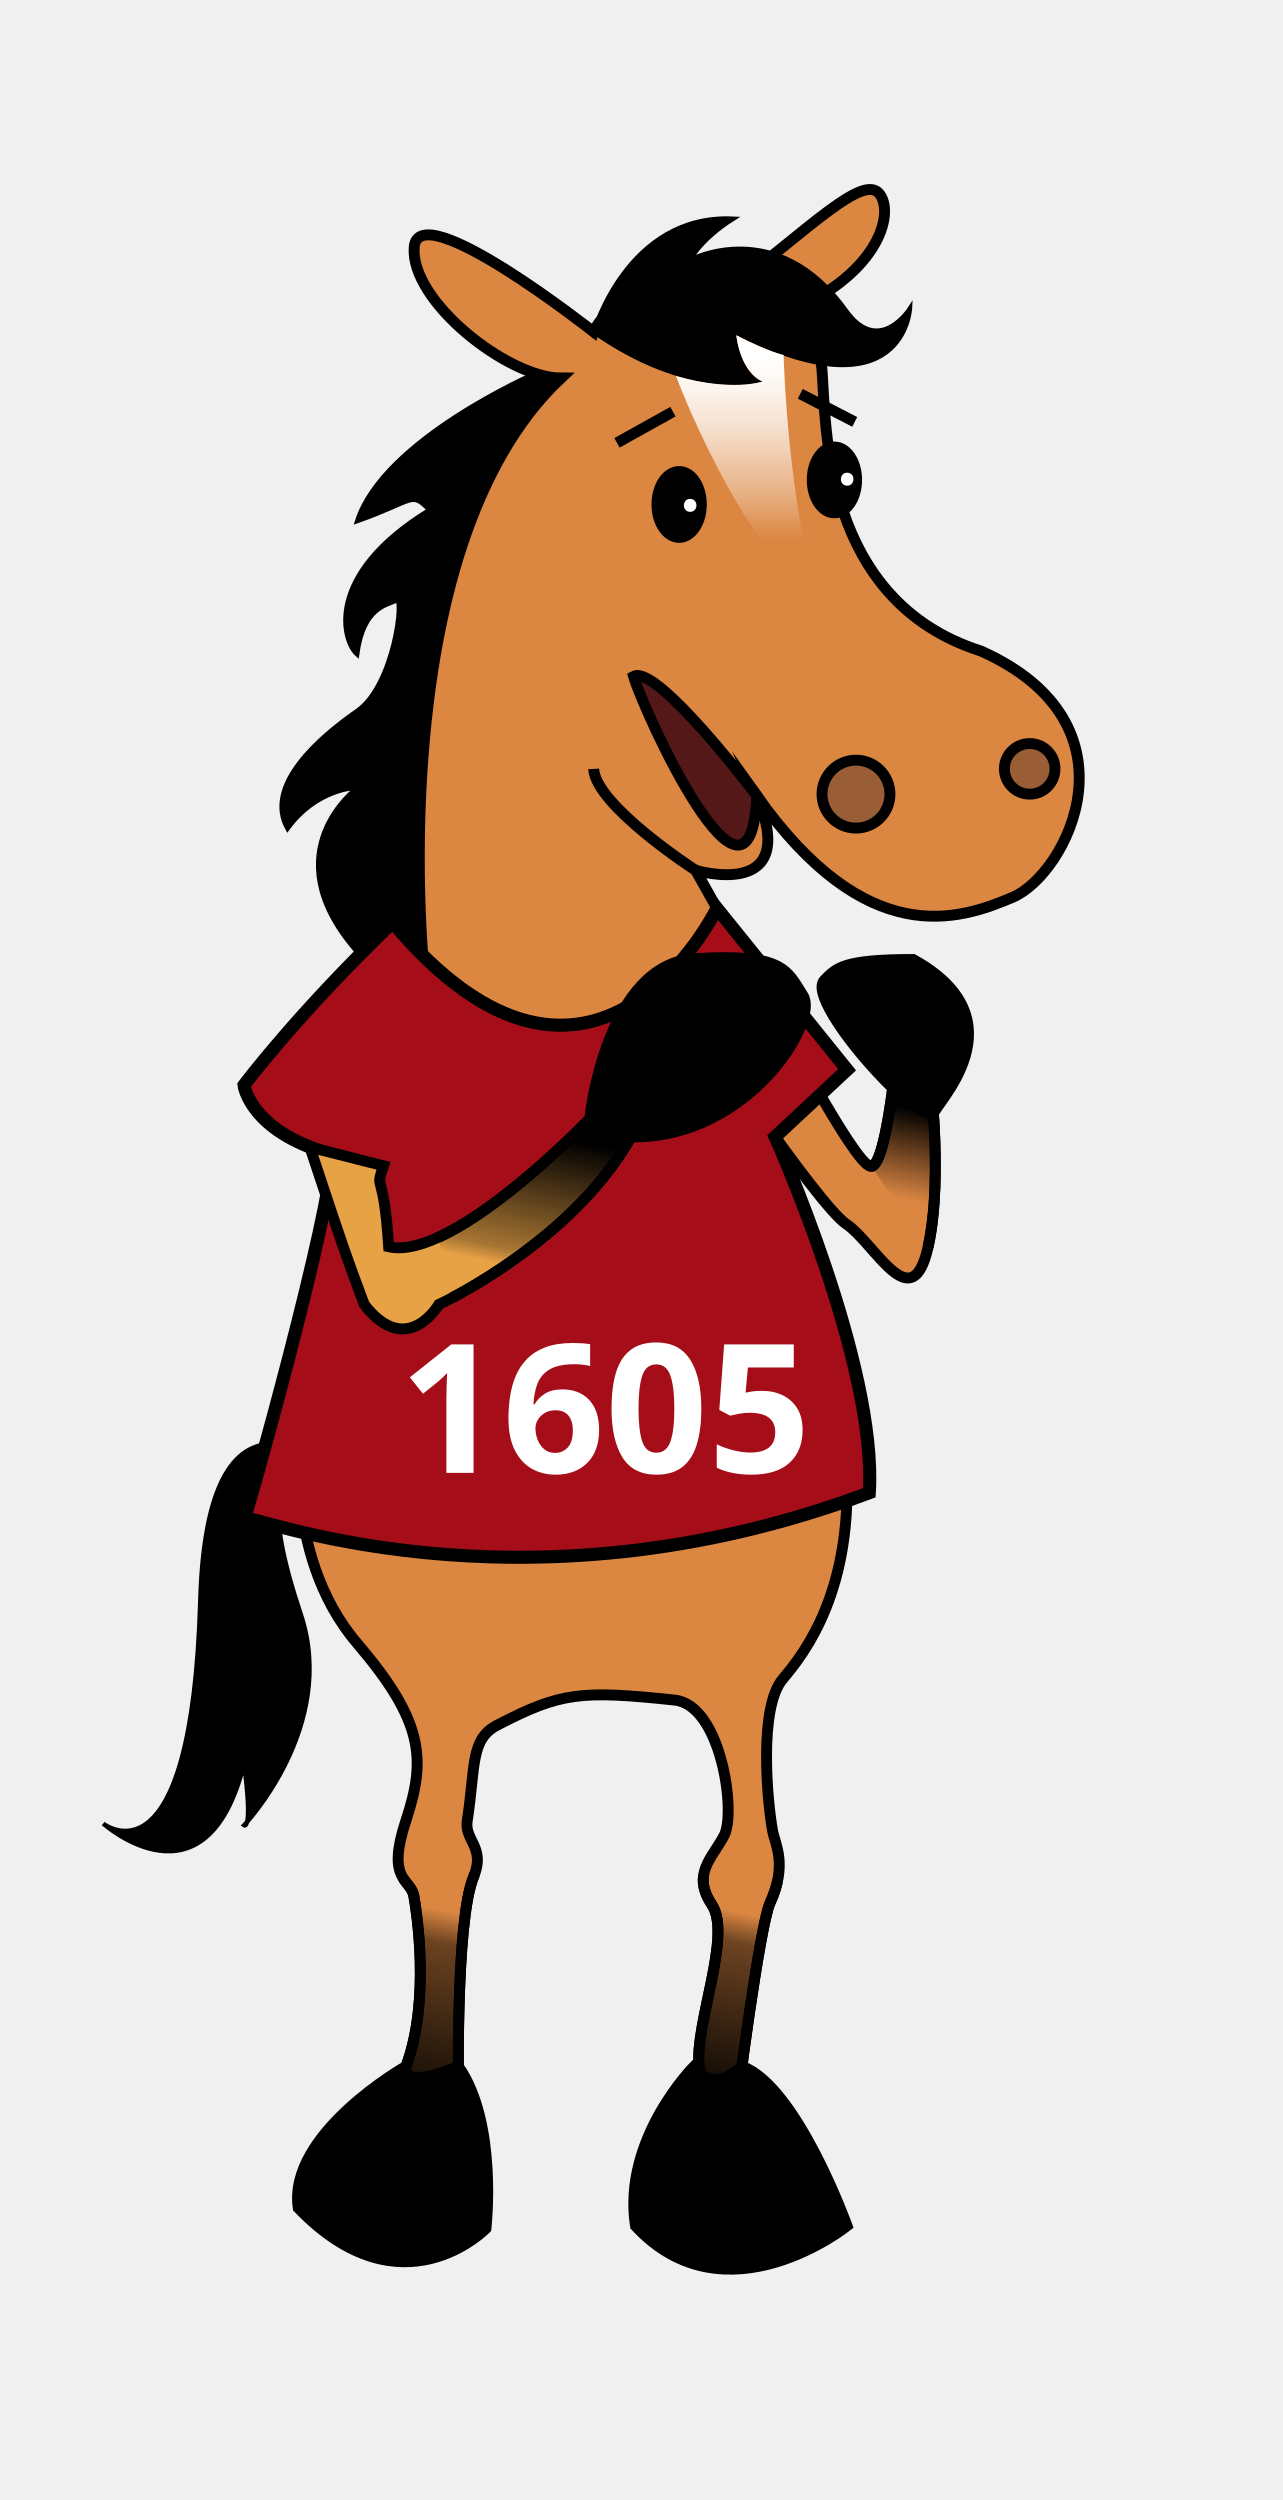
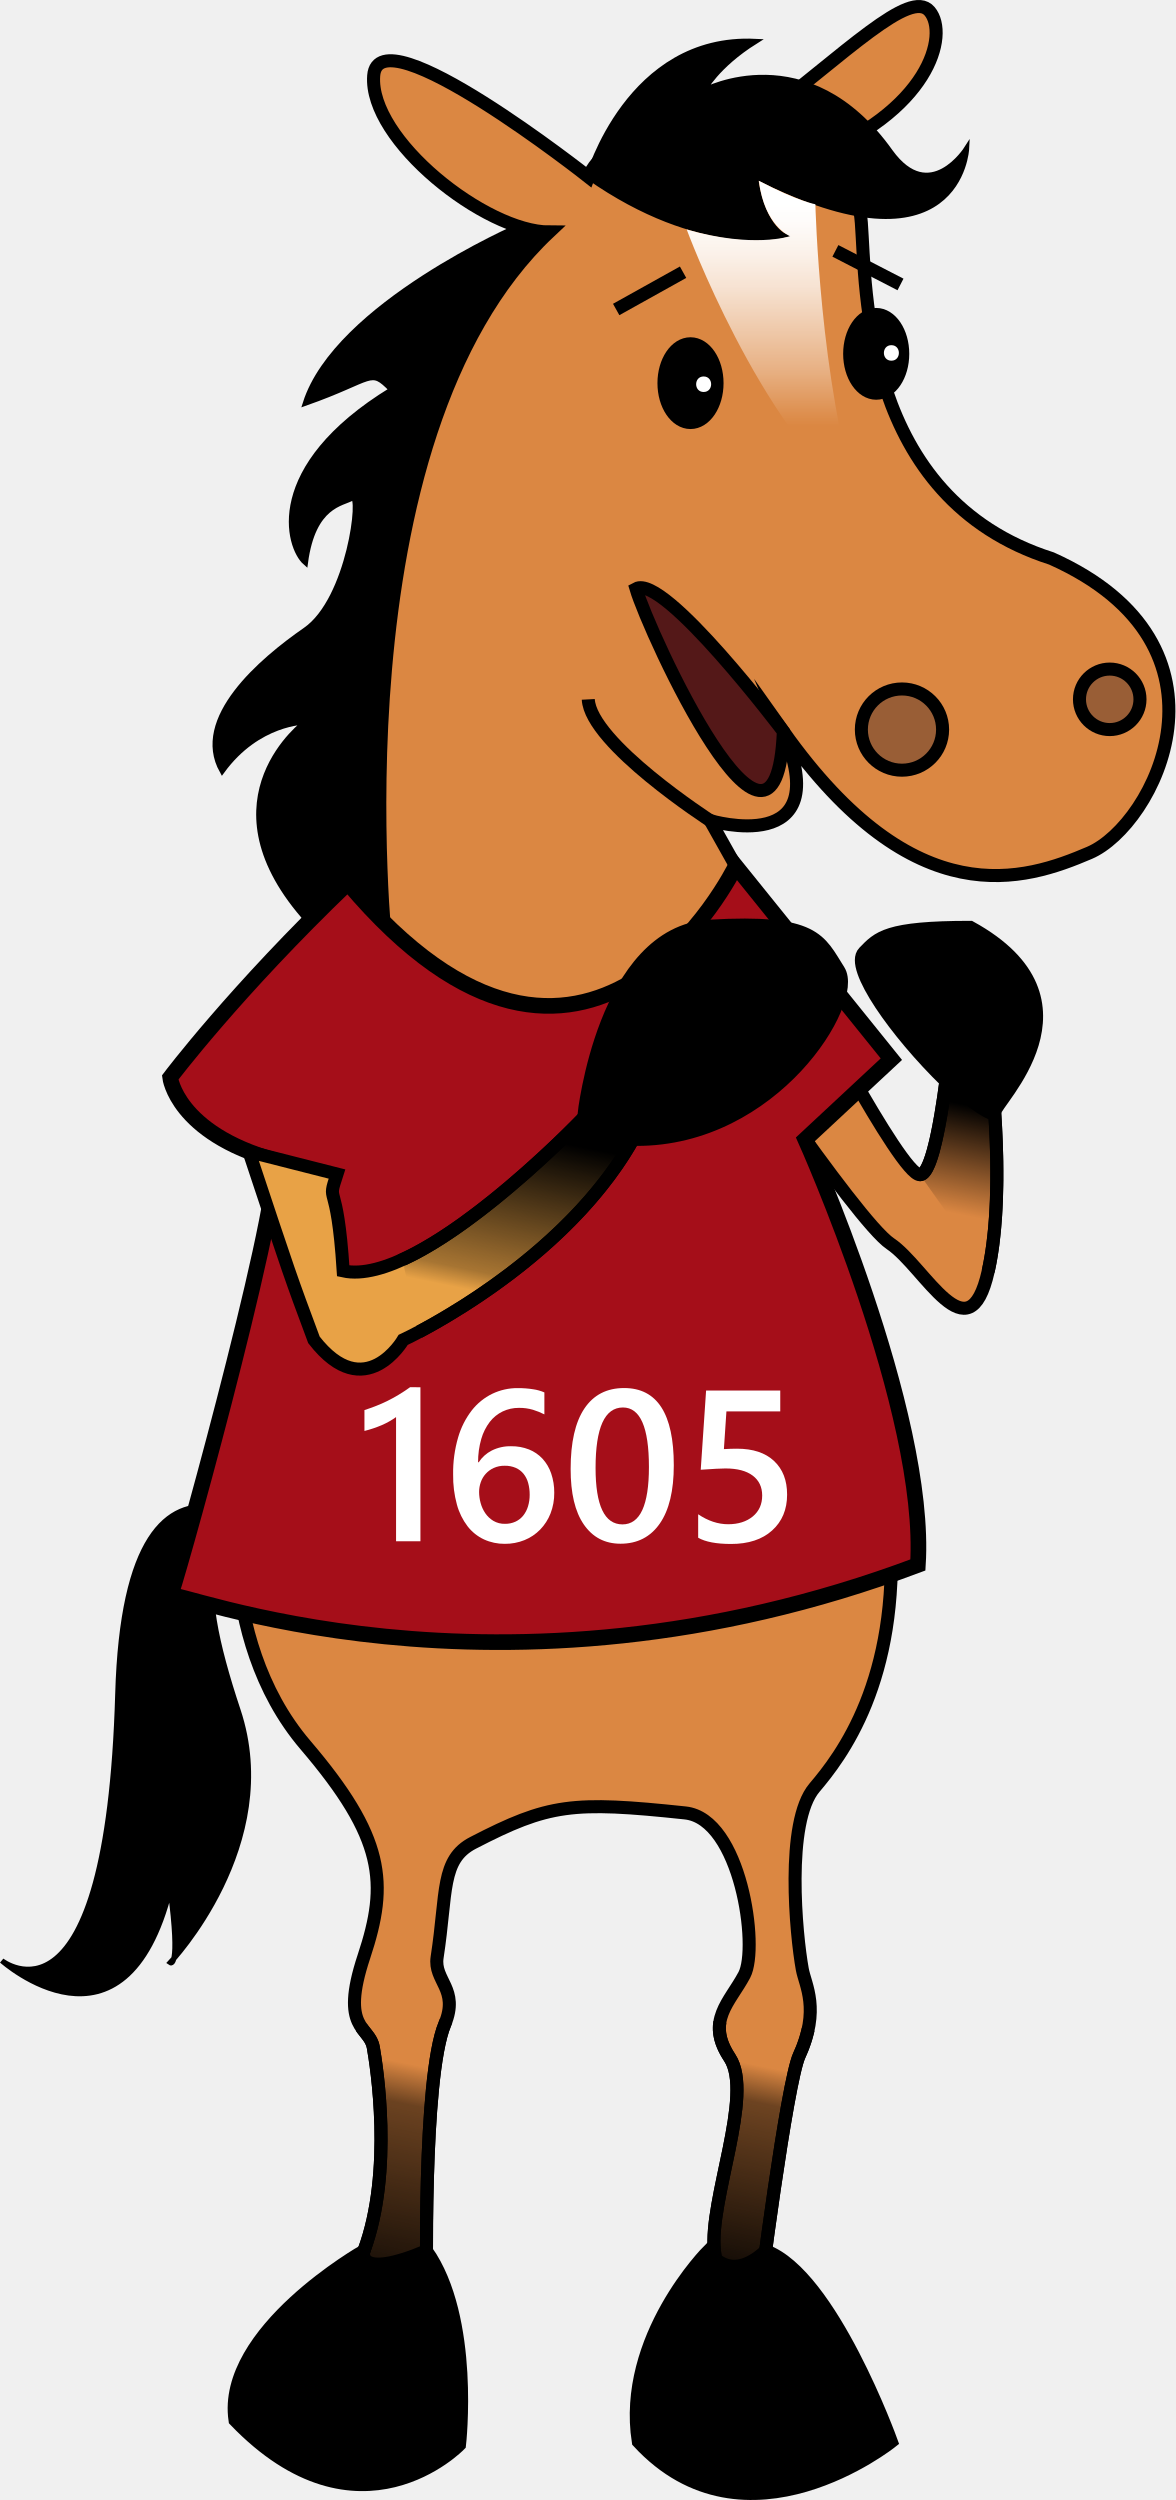
- <svg xmlns="http://www.w3.org/2000/svg" id="_3rd_Place" data-name="3rd Place" viewBox="0 0 1176.47 2292.92">
+ <svg xmlns="http://www.w3.org/2000/svg" viewBox="0 0 901.55 1917.45">
  <defs>
-     <style>.cls-1,.cls-10,.cls-11,.cls-14,.cls-15,.cls-2,.cls-3,.cls-4,.cls-5,.cls-6,.cls-7,.cls-8,.cls-9{stroke:#000;stroke-miterlimit:10;}.cls-1{stroke-width:4px;}.cls-2{fill:#db8742;}.cls-10,.cls-11,.cls-14,.cls-15,.cls-2,.cls-4,.cls-5,.cls-6,.cls-7,.cls-8,.cls-9{stroke-width:10px;}.cls-3{fill:#a50e19;stroke-width:12px;}.cls-4{fill:#541818;}.cls-5{fill:#e8a246;}.cls-6{fill:none;}.cls-12,.cls-16,.cls-8{fill:#fff;}.cls-9{fill:url(#linear-gradient);}.cls-10{fill:url(#linear-gradient-2);}.cls-11{fill:#995e36;}.cls-13{fill:url(#linear-gradient-3);}.cls-14{fill:url(#linear-gradient-4);}.cls-15{fill:url(#linear-gradient-5);}.cls-16{font-size:165px;font-family:Montserrat;font-weight:700;}</style>
-     <linearGradient id="linear-gradient" x1="470.25" y1="1201.56" x2="513.69" y2="987.63" gradientUnits="userSpaceOnUse">
+     <style>.cls-1,.cls-10,.cls-11,.cls-12,.cls-15,.cls-16,.cls-2,.cls-3,.cls-4,.cls-5,.cls-6,.cls-7,.cls-8,.cls-9{stroke:#000;stroke-miterlimit:10;}.cls-1{stroke-width:4px;}.cls-2{fill:#db8742;}.cls-10,.cls-11,.cls-12,.cls-15,.cls-16,.cls-2,.cls-4,.cls-5,.cls-6,.cls-7,.cls-8,.cls-9{stroke-width:10px;}.cls-3{fill:#a50e19;stroke-width:12px;}.cls-4{fill:#541818;}.cls-5{fill:#e8a246;}.cls-6{fill:none;}.cls-13,.cls-8{fill:#fff;}.cls-9{fill:url(#linear-gradient);}.cls-10{fill:#933a22;}.cls-11{fill:url(#linear-gradient-2);}.cls-12{fill:#995e36;}.cls-14{fill:url(#linear-gradient-3);}.cls-15{fill:url(#linear-gradient-4);}.cls-16{fill:url(#linear-gradient-5);}</style>
+     <linearGradient id="linear-gradient" x1="376.98" y1="1032.77" x2="420.42" y2="818.83" gradientUnits="userSpaceOnUse">
      <stop offset="0.18" stop-opacity="0" />
      <stop offset="0.25" stop-opacity="0.28" />
      <stop offset="0.75" />
    </linearGradient>
-     <linearGradient id="linear-gradient-2" x1="818.84" y1="1137.29" x2="850.69" y2="980.45" gradientUnits="userSpaceOnUse">
+     <linearGradient id="linear-gradient-2" x1="725.57" y1="968.5" x2="757.42" y2="811.66" gradientUnits="userSpaceOnUse">
      <stop offset="0.24" stop-opacity="0" />
      <stop offset="0.76" />
    </linearGradient>
-     <linearGradient id="linear-gradient-3" x1="685.96" y1="555.17" x2="685.96" y2="307.49" gradientUnits="userSpaceOnUse">
+     <linearGradient id="linear-gradient-3" x1="592.69" y1="386.38" x2="592.69" y2="138.7" gradientUnits="userSpaceOnUse">
      <stop offset="0" stop-color="#fff" stop-opacity="0" />
      <stop offset="0.24" stop-color="#fff" stop-opacity="0" />
      <stop offset="0.27" stop-color="#fff" stop-opacity="0.05" />
      <stop offset="0.41" stop-color="#fff" stop-opacity="0.34" />
      <stop offset="0.55" stop-color="#fff" stop-opacity="0.57" />
      <stop offset="0.67" stop-color="#fff" stop-opacity="0.76" />
      <stop offset="0.78" stop-color="#fff" stop-opacity="0.89" />
      <stop offset="0.87" stop-color="#fff" stop-opacity="0.97" />
      <stop offset="0.93" stop-color="#fff" />
    </linearGradient>
-     <linearGradient id="linear-gradient-4" x1="367.31" y1="1964.47" x2="417.94" y2="1715.12" gradientUnits="userSpaceOnUse">
+     <linearGradient id="linear-gradient-4" x1="274.04" y1="1795.67" x2="324.66" y2="1546.32" gradientUnits="userSpaceOnUse">
      <stop offset="0.06" />
      <stop offset="0.73" stop-opacity="0.51" />
      <stop offset="0.85" stop-opacity="0" />
    </linearGradient>
-     <linearGradient id="linear-gradient-5" x1="636.84" y1="1946.59" x2="683.02" y2="1719.18" gradientUnits="userSpaceOnUse">
+     <linearGradient id="linear-gradient-5" x1="543.57" y1="1777.8" x2="589.74" y2="1550.39" gradientUnits="userSpaceOnUse">
      <stop offset="0.06" />
      <stop offset="0.73" stop-opacity="0.5" />
      <stop offset="0.85" stop-opacity="0" />
    </linearGradient>
  </defs>
-   <path class="cls-1" d="M353,1389.88s-1.7-2-4.77-5.33c-26.79-29-157.55-157.62-164.56,83.42-7.81,268.63-89,204.59-89,204.59s94.36,84.34,129.17-54.66c8.26,62.47,0,56.22,0,56.22s86.35-90.58,52-193.66-34.9-168,75.48-92.59" />
-   <path class="cls-1" d="M490.78,342.42S351.45,402.76,327.51,478c53.36-18.81,49.06-27.59,66.17-10.27C296.09,527.37,314,588.5,327.51,600.26c6-44.67,28.43-45,35.91-49.55s-2,77.77-35.91,101.28-86.28,68.18-63.83,108.15c27.43-37.62,63.83-37.62,63.83-37.62s-79.4,58.33-1.5,148.83,142.13-75.94,142.13-75.94l42.57-244.7,33.76-208.29H490.78Z" />
-   <path class="cls-2" d="M304.11,960.71c23.68-87.88,85.49-62.41,85.49-62.41s-43.44-393,124.94-551.57c-48.63,0-138.4-70.54-134.66-119.92s164.59,77.6,164.59,77.6,18.7-52.91,128.91-42.33c69.07-52.91,118-102.29,132.93-84.65s0,77.6-93.52,112.87c3.74-10.58,37.41,0,41.15,49.38s0,211,145.88,257.48c149.63,67,78.55,204.57,29.12,225.74s-133.85,49.38-234.85-93.1C735.24,827.17,638,798.21,638,798.21l67.33,119.92s78.55,151.67,93.52,151.67S823.69,953.4,823.69,953.4L851.19,971s15,105.81,0,172.83-48.63-3.53-75-21.16S634.24,932.24,634.24,932.24L387.36,964s-3.92,6.93-8.56,21.28Z" />
-   <path class="cls-2" d="M276.14,1298.56s-20.07,124.95,51.37,208.6c60.86,71.27,63.59,105.81,44.89,162.25s4.32,53.15,7.2,69.68c2.29,13.13,15.55,95-7.2,156.05C354.94,1942,364,1963.8,364,1963.8l56.61-36s-3.44-165.42,13.78-206.52c11.29-26.94-8.66-33.21-5.87-51.31,7.7-50,2.65-74.86,27.62-87.77,58-30,76-32.11,162.69-22.92,42.59,4.51,56.53,103.07,45.31,124.23s-29.93,35.27-11.22,63.49-16,109.34-11.73,148.14,31.25,71,32.71,53.15,23-182.72,32.35-203c16.21-35.27,4.57-53.88,2.35-66.1-4.82-26.48-13.09-112.85,9.35-139.3,20.1-23.69,65.43-82.11,58.18-198.5S276.14,1298.56,276.14,1298.56Z" />
-   <path class="cls-3" d="M657.55,833.07L776.93,981.15l-66,61.53s93.86,208.85,86.38,326.41c-324.67,122-573.5,16.46-573.5,23.51s83.36-291.55,80.33-333.87c-75.34-21.16-80.33-63.48-80.33-63.48S273.54,929,360.1,846C544.46,1065.47,657.55,833.07,657.55,833.07Z" />
-   <path class="cls-4" d="M694.09,729.8s-91.45-121.26-113-109.44C591.22,654.59,688.5,866.21,694.09,729.8Z" />
-   <path class="cls-1" d="M544.46,304.41s30.9-108.55,128.14-103.85c-29.92,18.81-39.52,37.62-39.52,37.62s79.55-42.32,143.07,47c30.35,42,58.46-2.35,58.46-2.35S829.7,384,672.61,304c4.59,37.21,21.48,45.4,21.48,45.4S631.09,365.28,544.46,304.41Z" />
-   <path class="cls-5" d="M351.73,1069.25c-8.19,25.32,0,0,4.77,74.28,59.51,13.07,183.29-116.39,183.29-116.39s52.37-56.43,48.63-3.53c-48.63,109.34-185.9,172.83-185.9,172.83s-29.31,50.48-68.46,0c-18-48.35-18-48.35-49.87-144.36Z" />
-   <path class="cls-6" d="M638,798.21s-91.73-59.22-93.52-93" />
-   <ellipse id="eye_L" class="cls-7" cx="622.87" cy="462.66" rx="20.35" ry="30.2" />
-   <ellipse id="eye_R" class="cls-7" cx="765.31" cy="440.18" rx="20.35" ry="30.2" />
-   <line class="cls-8" x1="565.87" y1="406.16" x2="617.17" y2="377.57" />
-   <line class="cls-8" x1="734" y1="361.2" x2="783.93" y2="386.96" />
-   <path class="cls-9" d="M414.69,1190.28c33.47-17.73,127.27-73.22,169.49-157.72-0.08-.69-0.14-1.38-0.22-2.07h1.24q1-2,1.88-4c-0.27-1.84-.71-3.45-0.12-4,0.56-.35,1.08-0.7,1.59-1.06,2.15-49.15-48.75,5.7-48.75,5.7s-76,79.44-137.48,107.58c-0.11.25-.23,0.51-0.36,0.78" />
-   <path class="cls-10" d="M851.19,1143.86c11.8-52.83,5-129.76,1.59-160-7.61-3.88-15.27-8.26-23.83-5.41a45.4,45.4,0,0,0-8.23,3.7c-4,34.47-11.79,87.6-21.9,87.6" />
-   <path class="cls-7" d="M541.12,1024.07s15.22-140.21,96.49-144.91,84,10.54,98.94,34.05-49.91,129.87-155.42,129.47C563.35,1002.81,541.12,1024.07,541.12,1024.07Z" />
-   <path class="cls-7" d="M818.77,998.07s37.94,31.25,37.4,23.76S940,936.48,837.47,880c-64.29,0-70.45,7.78-81.5,19.17S780.57,960.79,818.77,998.07Z" />
-   <circle id="nostril_R" class="cls-11" cx="785.08" cy="728.36" r="31.15" />
-   <circle id="nostril_L" class="cls-11" cx="944.41" cy="705.16" r="23.2" />
-   <path class="cls-12" d="M633,469.45c7.66,0,7.67-11.91,0-11.91s-7.67,11.91,0,11.91h0Z" />
-   <path class="cls-12" d="M777,445.45c7.66,0,7.67-11.91,0-11.91s-7.67,11.91,0,11.91h0Z" />
-   <path class="cls-13" d="M620,344.83s55.48,150.35,132,210.35c-30-93-33.3-229.69-33.3-229.69s-12.71-2-43.37-18c4.33,34.93,23.9,42.49,23.9,42.49S671,359.49,620,344.83Z" />
-   <path class="cls-14" d="M370.34,1723.54c3.65,5.43,8.09,8.88,9.25,15.55,2.29,13.13,15.55,95-7.2,156.05C354.94,1942,364,1963.8,364,1963.8l56.61-36s-3.44-165.42,13.78-206.52c0.37-.89.71-1.76,1-2.61" />
-   <path class="cls-7" d="M372.39,1895.14s-108.93,61.75-98.85,129.93c94.86,98.75,172.16,18.81,172.16,18.81s11.19-97-25.35-148.74C365.33,1918.09,372.39,1895.14,372.39,1895.14Z" />
-   <path class="cls-15" d="M645.39,1719.64c-1.28,7.85.39,16.57,7.55,27.36,18.7,28.22-16,109.34-11.73,148.14s31.25,71,32.71,53.15,23-182.72,32.35-203a96.7,96.7,0,0,0,6.84-20" />
-   <path class="cls-7" d="M636.62,1895.14s-66.25,66.45-53.78,146.39c82.29,89.34,194.09,0,194.09,0s-46.16-128.2-96.43-146.39C652,1921.83,636.62,1895.14,636.62,1895.14Z" />
-   <text class="cls-16" transform="translate(366.18 1350.87)">1605</text>
+   <g id="Layer_2" data-name="Layer 2">
+     <g id="_3rd_Place" data-name="3rd Place">
+       <path class="cls-1" d="M259.68,1221.09s-1.7-2-4.77-5.33c-26.79-29-157.55-157.62-164.56,83.42-7.81,268.63-89,204.59-89,204.59s94.36,84.34,129.17-54.66c8.26,62.47,0,56.22,0,56.22s86.35-90.58,52-193.66-34.9-168,75.48-92.59" />
+       <path class="cls-1" d="M397.51,173.63S258.17,234,234.24,309.21c53.36-18.81,49.06-27.59,66.17-10.27-97.59,59.64-79.64,120.77-66.17,132.53,6-44.67,28.43-45,35.91-49.55s-2,77.77-35.91,101.28S148,551.38,170.4,591.35c27.43-37.62,63.83-37.62,63.83-37.62s-79.4,58.33-1.5,148.83,142.13-75.94,142.13-75.94l42.57-244.7,33.76-208.29Z" />
+       <path class="cls-2" d="M210.84,791.91c23.68-87.88,85.49-62.41,85.49-62.41s-43.44-393,124.94-551.57c-48.63,0-138.4-70.54-134.66-119.92s164.59,77.6,164.59,77.6,18.7-52.91,128.91-42.33C649.17,40.38,698.07-9,713,8.64s0,77.6-93.52,112.87c3.74-10.58,37.41,0,41.15,49.38s0,211,145.88,257.48c149.63,67,78.55,204.57,29.12,225.74S701.81,703.48,600.82,561c41.15,97.37-56.11,68.41-56.11,68.41L612,749.33S690.59,901,705.56,901s24.86-116.39,24.86-116.39l27.5,17.64s15,105.81,0,172.83-48.63-3.53-75-21.16S541,763.44,541,763.44L294.09,795.19s-3.92,6.93-8.56,21.28Z" />
+       <path class="cls-2" d="M182.87,1129.77s-20.07,124.95,51.37,208.6c60.86,71.27,63.59,105.81,44.89,162.25s4.32,53.15,7.2,69.68c2.29,13.13,15.55,95-7.2,156.05-17.46,46.87-8.38,68.66-8.38,68.66l56.61-36s-3.44-165.42,13.78-206.52c11.29-26.94-8.66-33.21-5.87-51.31,7.7-50,2.65-74.86,27.62-87.77,58-30,76-32.11,162.69-22.92,42.59,4.51,56.53,103.07,45.31,124.23S541,1550,559.67,1578.21s-16,109.34-11.73,148.14,31.25,71,32.71,53.15,23-182.72,32.35-203c16.21-35.27,4.57-53.88,2.35-66.1-4.82-26.48-13.09-112.85,9.35-139.3,20.1-23.69,65.43-82.11,58.18-198.5S182.87,1129.77,182.87,1129.77Z" />
+       <path class="cls-3" d="M564.28,664.28,683.66,812.36l-66,61.53S711.49,1082.74,704,1200.3c-324.67,122-573.5,16.46-573.5,23.51s83.36-291.55,80.33-333.87c-75.34-21.16-80.33-63.48-80.33-63.48s49.77-66.21,136.32-149.21C451.19,896.68,564.28,664.28,564.28,664.28Z" />
+       <path class="cls-4" d="M600.82,561s-91.45-121.26-113-109.44C497.95,485.79,595.23,697.42,600.82,561Z" />
+       <path class="cls-1" d="M451.19,135.62S482.09,27.07,579.34,31.77c-29.92,18.81-39.52,37.62-39.52,37.62s79.55-42.32,143.07,47c30.35,42,58.46-2.35,58.46-2.35s-4.91,101.1-162,21.16c4.59,37.21,21.48,45.4,21.48,45.4S537.82,196.49,451.19,135.62Z" />
+       <path class="cls-5" d="M258.46,900.46c-8.19,25.32,0,0,4.77,74.28,59.51,13.07,183.29-116.39,183.29-116.39s52.37-56.43,48.63-3.53c-48.63,109.34-185.9,172.83-185.9,172.83s-29.31,50.48-68.46,0c-18-48.35-18-48.35-49.87-144.36Z" />
+       <path class="cls-6" d="M544.71,629.41s-91.73-59.22-93.52-93" />
+       <ellipse id="eye_L" class="cls-7" cx="529.6" cy="293.87" rx="20.35" ry="30.2" />
+       <ellipse id="eye_R" class="cls-7" cx="672.03" cy="271.39" rx="20.35" ry="30.2" />
+       <line class="cls-8" x1="472.6" y1="237.37" x2="523.9" y2="208.78" />
+       <line class="cls-8" x1="640.73" y1="192.41" x2="690.66" y2="218.17" />
+       <path class="cls-9" d="M321.42,1021.49c33.47-17.73,127.27-73.22,169.49-157.72-.08-.69-.14-1.38-.22-2.07h1.24q1-2,1.88-4c-.27-1.84-.71-3.45-.12-4,.56-.35,1.08-.7,1.59-1.06,2.15-49.15-48.75,5.7-48.75,5.7s-76,79.44-137.48,107.58c-.11.25-.23.51-.36.78" />
+       <path class="cls-10" d="M681.55,917" />
+       <path class="cls-11" d="M757.92,975.07c11.8-52.83,5-129.76,1.59-160-7.61-3.88-15.27-8.26-23.83-5.41a45.4,45.4,0,0,0-8.23,3.7c-4,34.47-11.79,87.6-21.9,87.6" />
+       <path class="cls-7" d="M447.85,855.28s15.22-140.21,96.49-144.91,84,10.54,98.94,34.05S593.37,874.29,487.86,873.89C470.08,834,447.85,855.28,447.85,855.28Z" />
+       <path class="cls-7" d="M725.5,829.27s37.94,31.25,37.4,23.76,83.83-85.35-18.7-141.77c-64.29,0-70.45,7.78-81.5,19.17S687.3,792,725.5,829.27Z" />
+     </g>
+     <g id="_1st_Place" data-name="1st Place">
+       <circle id="nostril_R" class="cls-12" cx="691.8" cy="559.57" r="31.15" />
+       <circle id="nostril_L" class="cls-12" cx="851.14" cy="536.37" r="23.2" />
+       <path class="cls-13" d="M539.68,300.65c7.66,0,7.67-11.91,0-11.91s-7.67,11.91,0,11.91Z" />
+       <path class="cls-13" d="M683.68,276.65c7.66,0,7.67-11.91,0-11.91s-7.67,11.91,0,11.91Z" />
+       <path class="cls-14" d="M526.68,176s55.48,150.35,132,210.35c-30-93-33.3-229.69-33.3-229.69s-12.71-2-43.37-18c4.33,34.93,23.9,42.49,23.9,42.49S577.68,190.7,526.68,176Z" />
+       <path class="cls-15" d="M277.07,1554.75c3.65,5.43,8.09,8.88,9.25,15.55,2.29,13.13,15.55,95-7.2,156.05-17.46,46.87-8.38,68.66-8.38,68.66l56.61-36s-3.44-165.42,13.78-206.52c.37-.89.71-1.76,1-2.61" />
+       <path class="cls-7" d="M279.12,1726.35s-108.93,61.75-98.85,129.93c94.86,98.75,172.16,18.81,172.16,18.81s11.19-97-25.35-148.74C272.06,1749.3,279.12,1726.35,279.12,1726.35Z" />
+       <path class="cls-16" d="M552.12,1550.85c-1.28,7.85.39,16.57,7.55,27.36,18.7,28.22-16,109.34-11.73,148.14s31.25,71,32.71,53.15,23-182.72,32.35-203a96.7,96.7,0,0,0,6.84-20" />
+       <path class="cls-7" d="M543.35,1726.35s-66.25,66.45-53.78,146.39c82.29,89.34,194.09,0,194.09,0s-46.16-128.2-96.43-146.39C558.68,1753,543.35,1726.35,543.35,1726.35Z" />
+     </g>
+     <g id="Text-_outline" data-name="Text- outline">
+       <path class="cls-13" d="M322.46,1064v118.11H303.77v-95.23a59.56,59.56,0,0,1-10.92,6.16,90,90,0,0,1-13.33,4.47v-16q4.67-1.53,9-3.22t8.58-3.79q4.23-2.09,8.54-4.67t8.9-5.88Z" />
+       <path class="cls-13" d="M425.1,1144.93a42.51,42.51,0,0,1-2.86,15.87,37.21,37.21,0,0,1-7.94,12.37,35.46,35.46,0,0,1-12,8.06,39.41,39.41,0,0,1-15.11,2.86,37.52,37.52,0,0,1-16-3.38,34.24,34.24,0,0,1-12.57-10.07,48.41,48.41,0,0,1-8.18-16.64,82.76,82.76,0,0,1-2.9-23.08,96.53,96.53,0,0,1,3.83-28.44,62.45,62.45,0,0,1,10.51-20.79A45,45,0,0,1,377.57,1069a44.3,44.3,0,0,1,19.5-4.35,73.23,73.23,0,0,1,11.88.89,33,33,0,0,1,8.58,2.42v16.84a55.61,55.61,0,0,0-8.78-3.54,36.17,36.17,0,0,0-10.72-1.45,28.55,28.55,0,0,0-12.49,2.74,27.66,27.66,0,0,0-9.87,8,39.61,39.61,0,0,0-6.53,13.05,63.09,63.09,0,0,0-2.46,17.93h.48a26.1,26.1,0,0,1,10-9,31.69,31.69,0,0,1,14.87-3.3,36.17,36.17,0,0,1,13.66,2.46,28.68,28.68,0,0,1,10.39,7.09,31.82,31.82,0,0,1,6.65,11.28A44.88,44.88,0,0,1,425.1,1144.93Zm-18.85,1.53a33.27,33.27,0,0,0-1.17-9.1,19.61,19.61,0,0,0-3.54-7,16,16,0,0,0-6-4.55,20.4,20.4,0,0,0-8.42-1.61,19.7,19.7,0,0,0-8.5,1.73,18.65,18.65,0,0,0-9.91,11,22.57,22.57,0,0,0-1.25,7.41,32.09,32.09,0,0,0,1.17,8.42,25.79,25.79,0,0,0,3.58,7.85,20,20,0,0,0,6.16,5.84,16.71,16.71,0,0,0,8.9,2.3,18.66,18.66,0,0,0,8.14-1.69,16.6,16.6,0,0,0,5.92-4.67,21.14,21.14,0,0,0,3.63-7A29.94,29.94,0,0,0,406.25,1146.46Z" />
+       <path class="cls-13" d="M475.94,1184q-18,0-28.16-14.74t-10.11-42.62q0-30.62,10.55-46.33t30.46-15.71q38.11,0,38.11,59.22,0,29.33-10.76,44.75T475.94,1184Zm1.85-104.49q-21,0-21,46.33,0,43.35,20.63,43.34,20.3,0,20.3-44.07Q497.69,1079.51,477.79,1079.51Z" />
+       <path class="cls-13" d="M535.48,1179.41v-18q11.36,7.66,23,7.65t18.93-6q7.17-6,7.17-16,0-9.83-7.29-15.31t-20.91-5.48q-4.67,0-18.93,1l4.11-60.75h56.88v16H557.15l-1.93,28.92q5.56-.32,10.07-.32,18.37,0,28.4,9.43t10,25.78q0,17.16-11.48,27.51t-31.54,10.35Q543.77,1184.17,535.48,1179.41Z" />
+     </g>
+   </g>
</svg>
